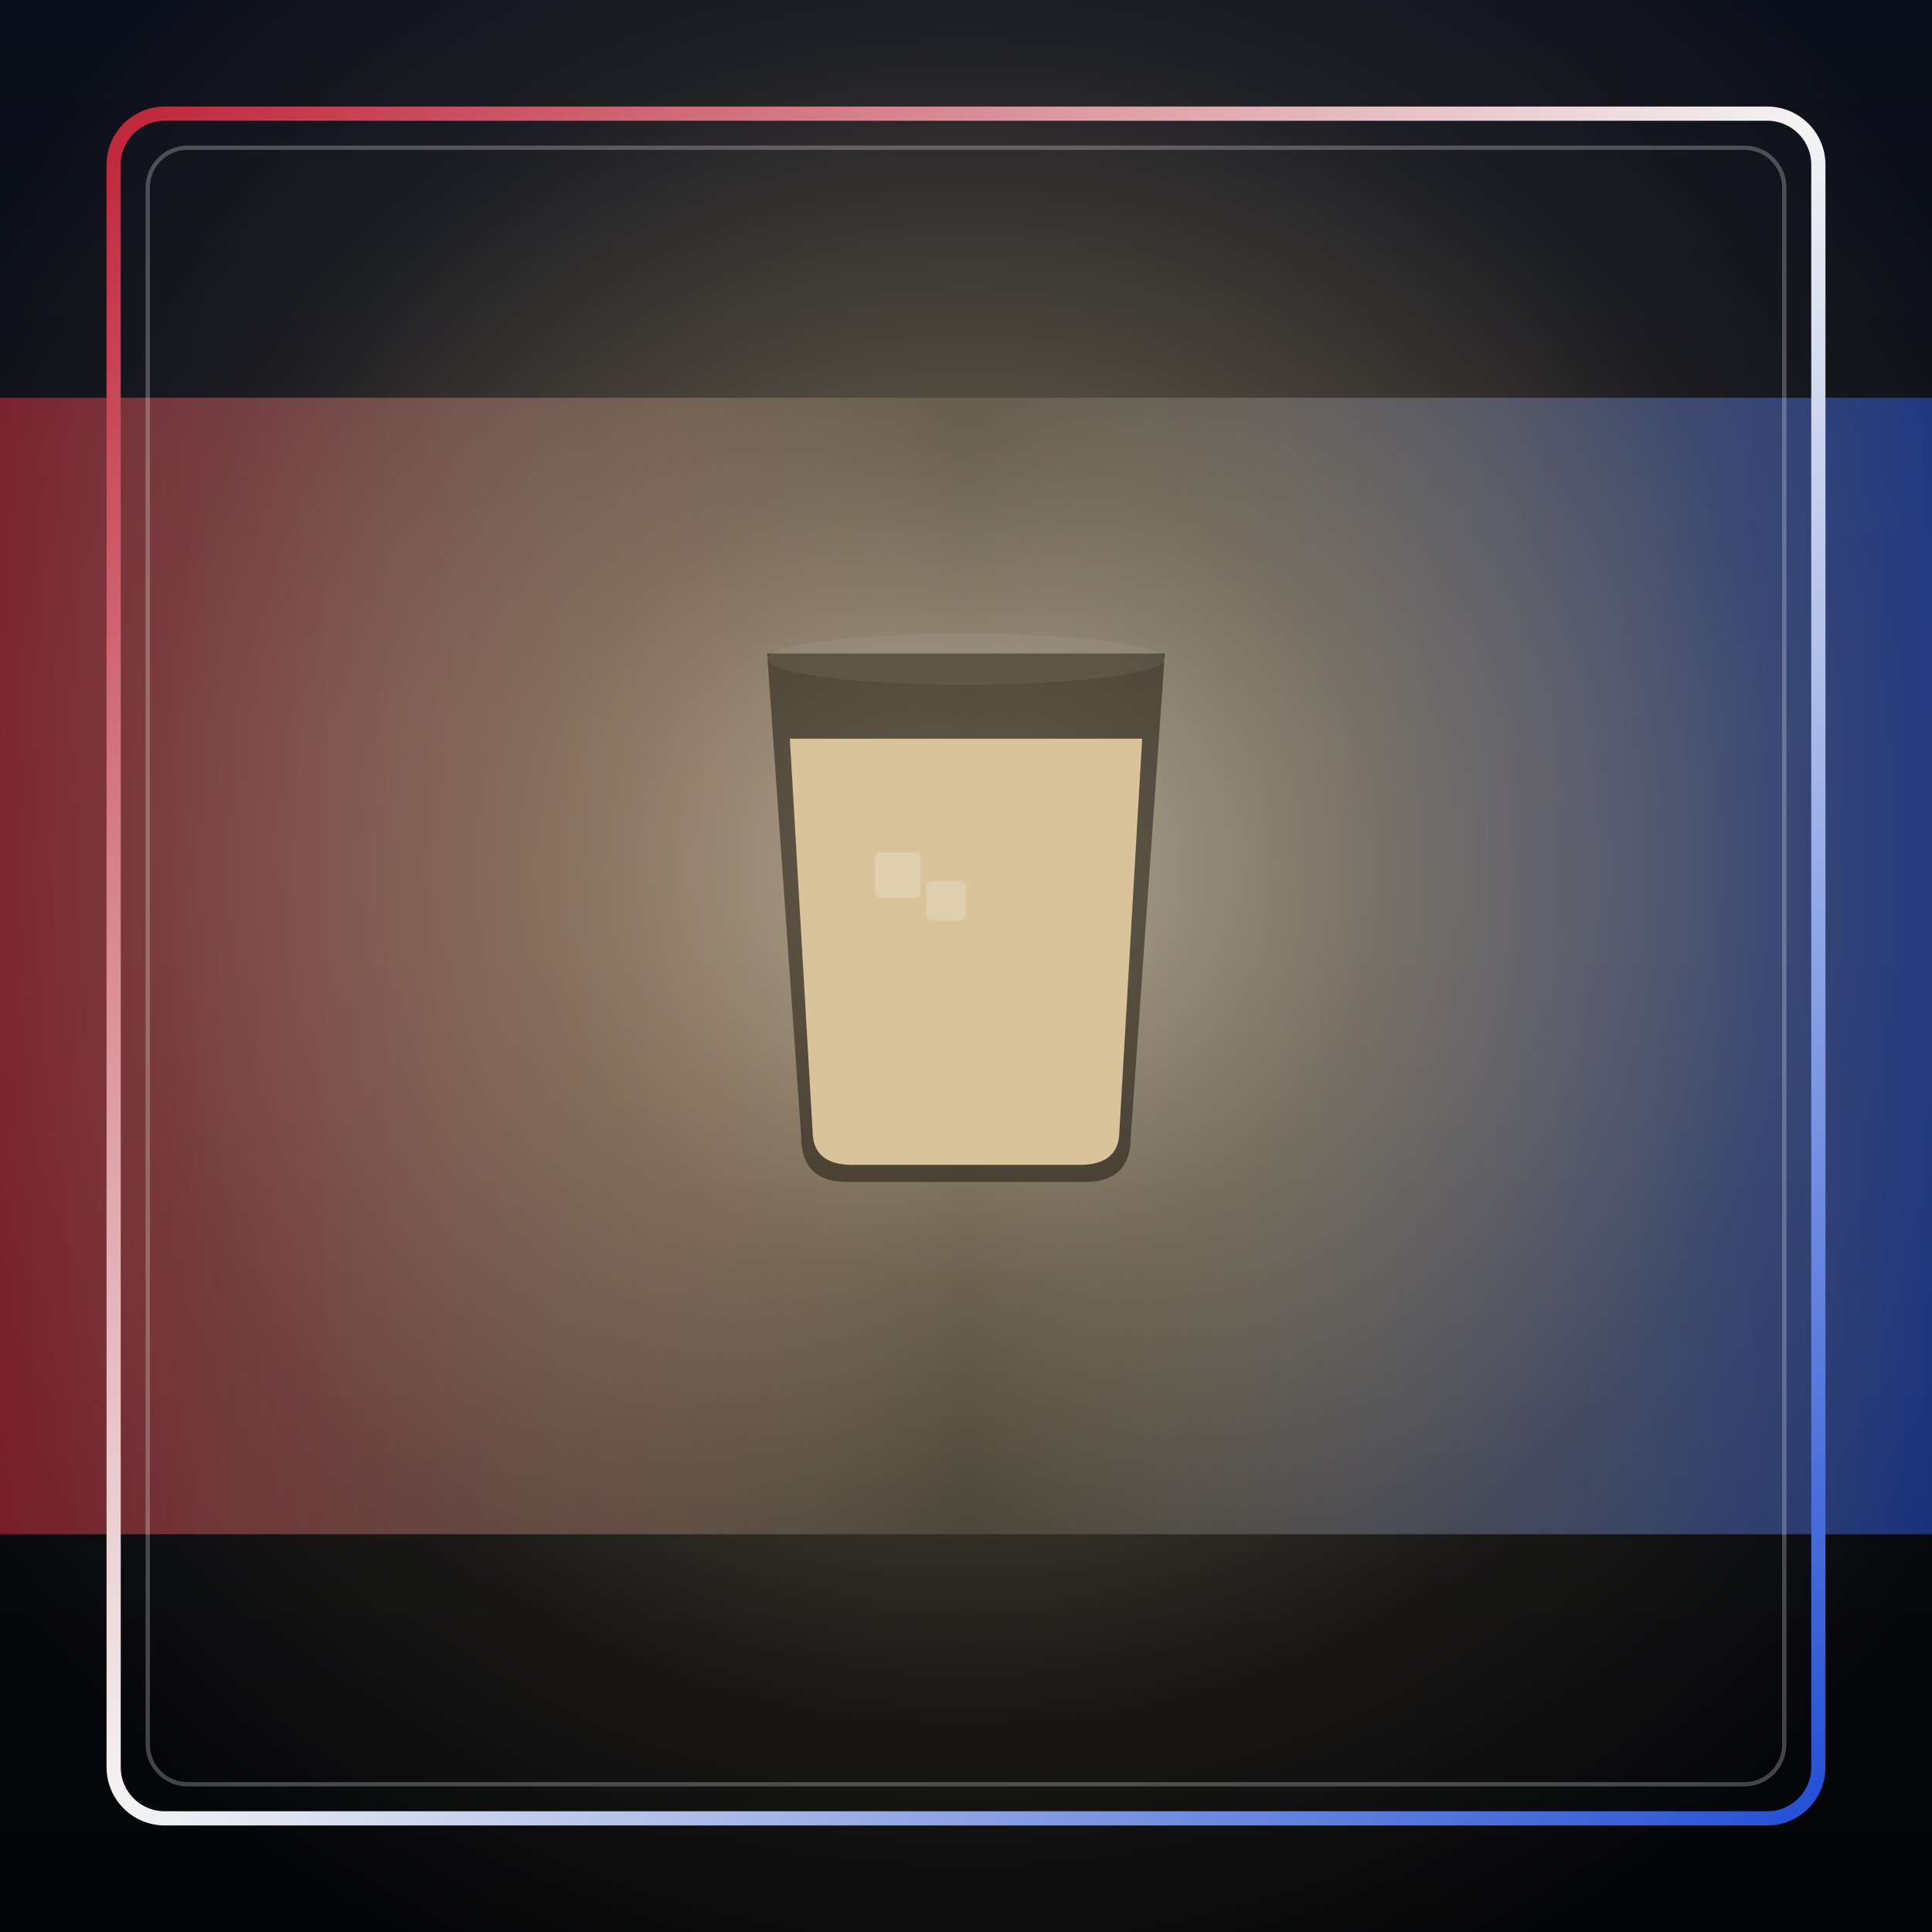
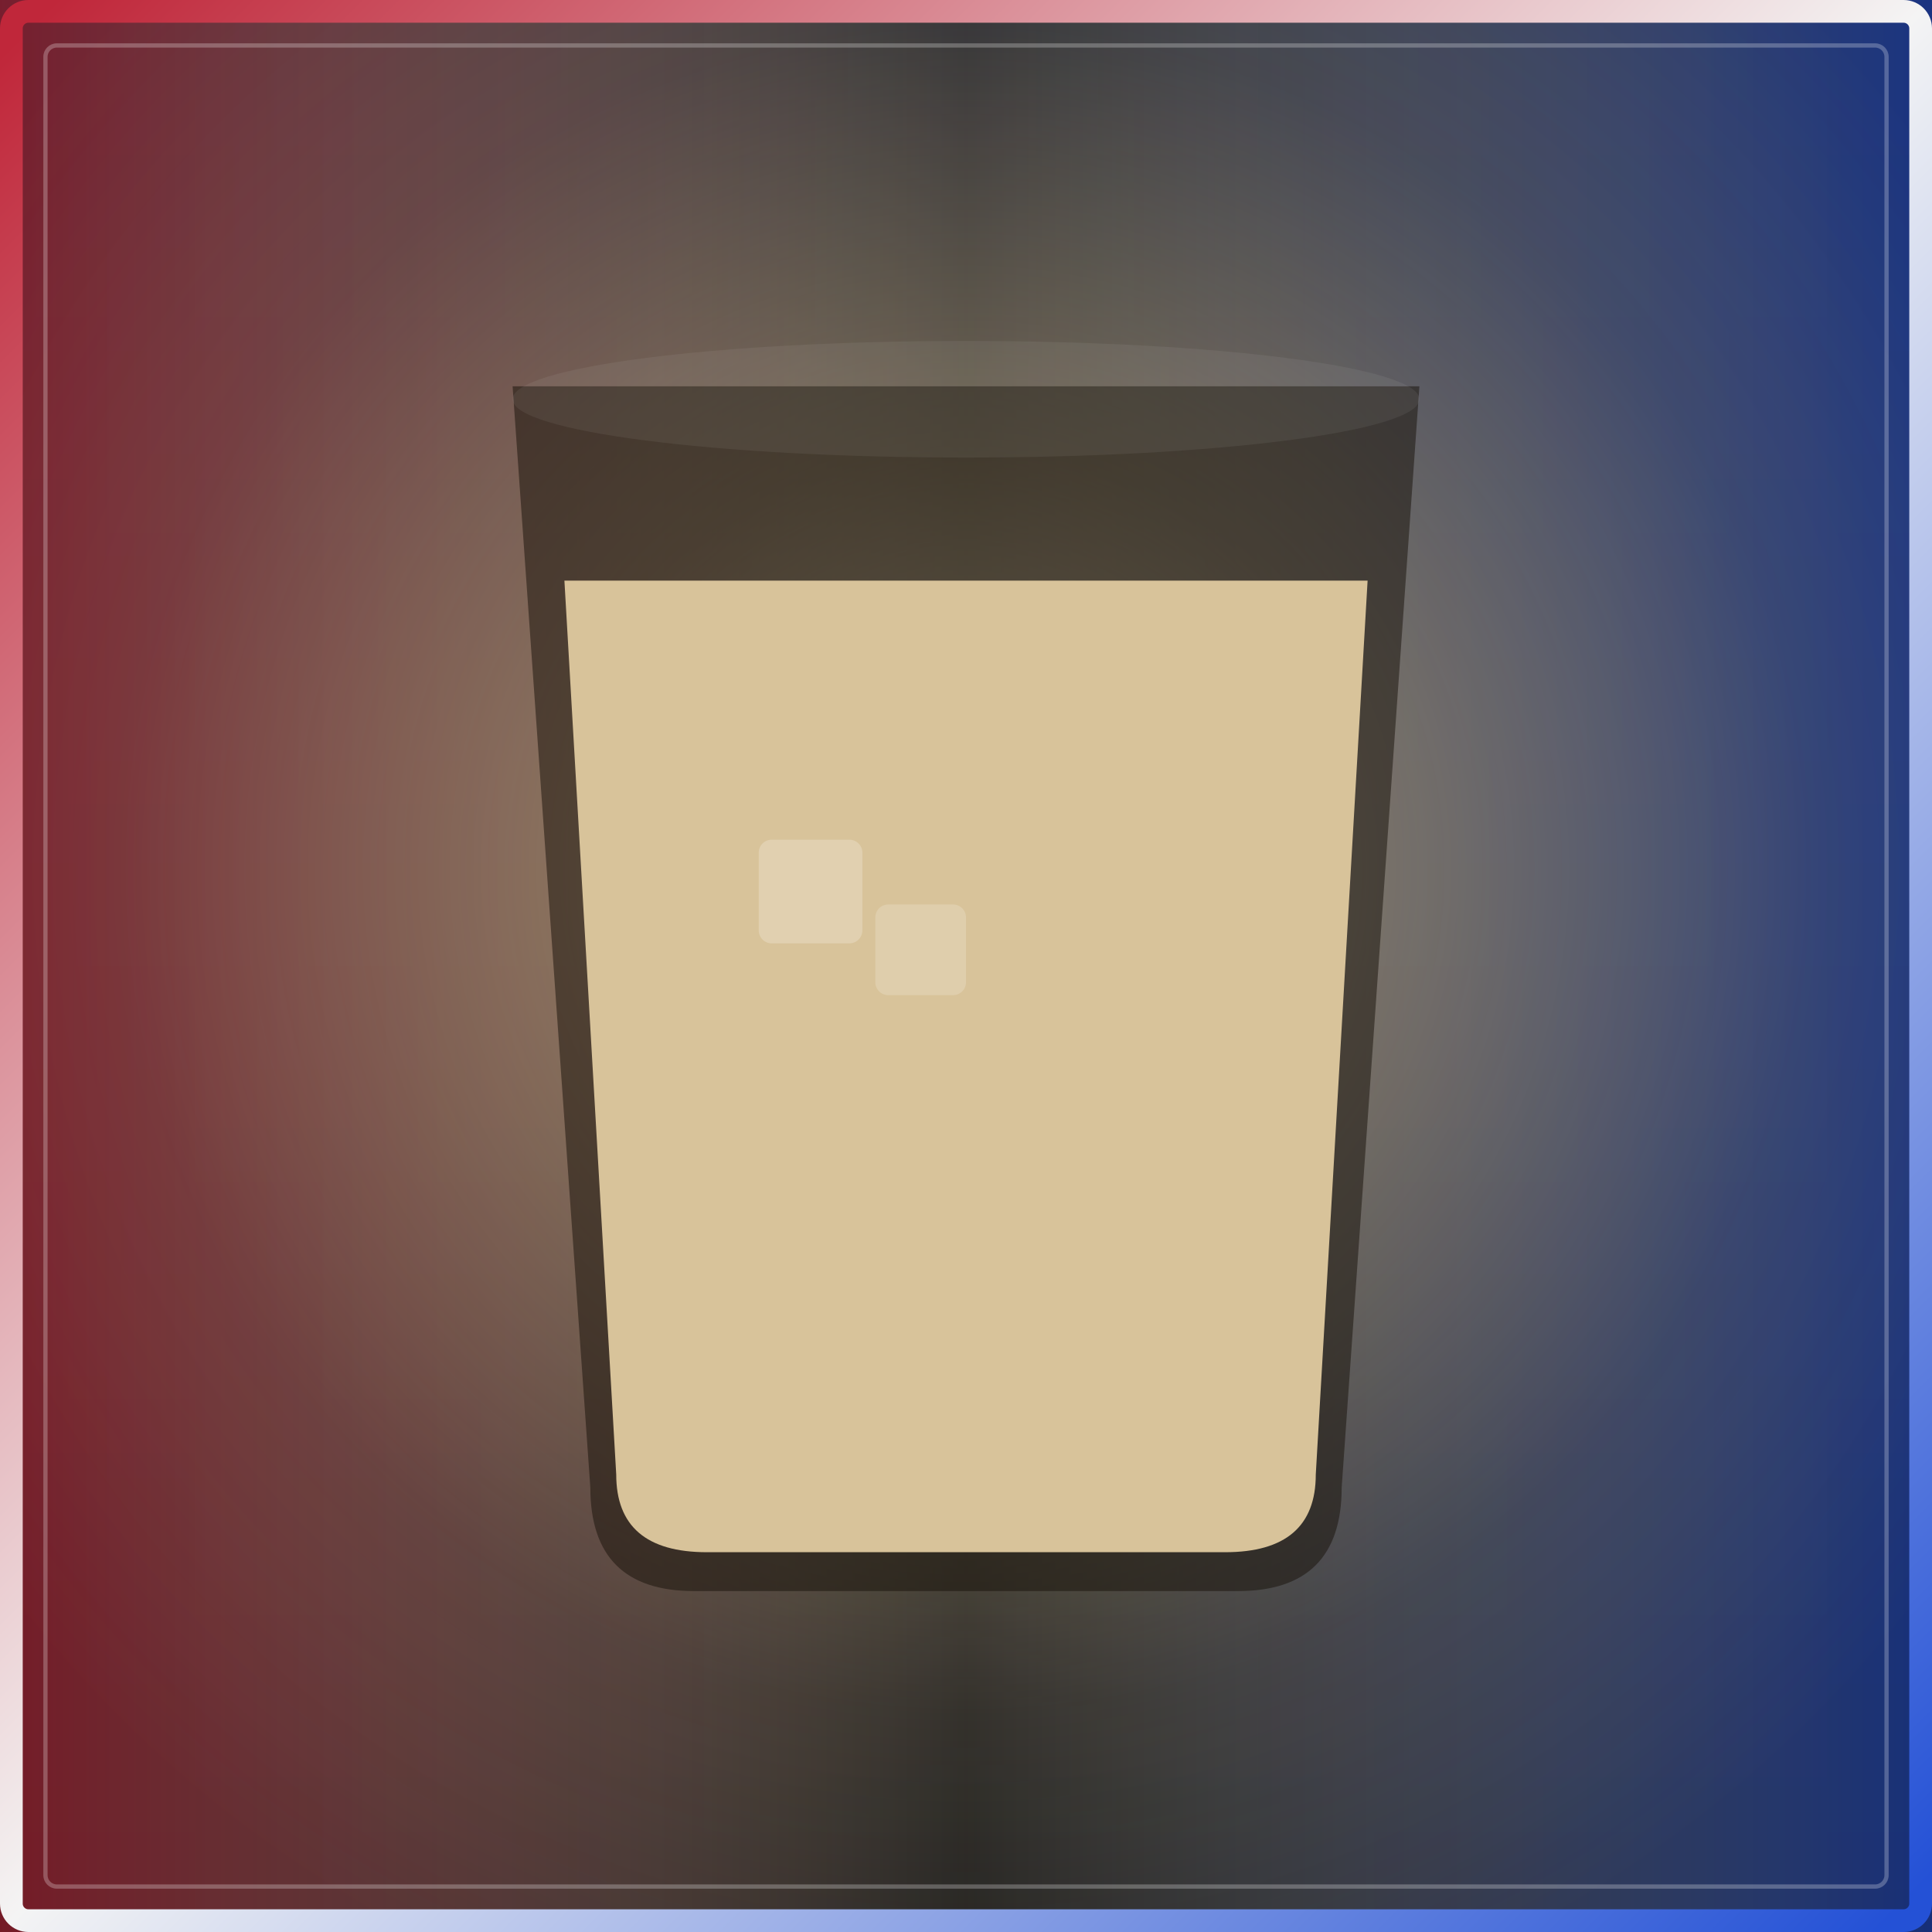
<svg xmlns="http://www.w3.org/2000/svg" width="100%" height="100%" viewBox="0 0 680 680" role="img">
  <defs>
    <linearGradient id="bgGrad" x1="0" y1="0" x2="0" y2="1">
      <stop offset="0" stop-color="#0a0e1a" />
      <stop offset="1" stop-color="#040507" />
    </linearGradient>
    <linearGradient id="patrioticBand" x1="0" y1="0" x2="1" y2="0">
      <stop offset="0" stop-color="#c0273a" stop-opacity="0.6" />
      <stop offset="0.5" stop-color="#fff4d6" stop-opacity="0.12" />
      <stop offset="1" stop-color="#2451d6" stop-opacity="0.55" />
    </linearGradient>
    <linearGradient id="frameGrad" x1="0" y1="0" x2="1" y2="1">
      <stop offset="0" stop-color="#c0273a" />
      <stop offset="0.5" stop-color="#f4f4f4" />
      <stop offset="1" stop-color="#2451d6" />
    </linearGradient>
    <radialGradient id="spot" cx="0.5" cy="0.45" r="0.62">
      <stop offset="0" stop-color="#fff4d6" stop-opacity="0.65" />
      <stop offset="0.35" stop-color="#ffdfa3" stop-opacity="0.32" />
      <stop offset="0.7" stop-color="#ffdfa3" stop-opacity="0.08" />
      <stop offset="1" stop-color="#ffdfa3" stop-opacity="0" />
    </radialGradient>
  </defs>
  <rect x="0" y="0" width="680" height="680" fill="url(#bgGrad)" />
-   <rect x="0" y="140" width="680" height="400" fill="url(#patrioticBand)" />
+   <rect x="0" y="0" width="680" height="680" fill="url(#patrioticBand)" />
  <rect x="0" y="0" width="680" height="680" fill="url(#spot)" />
-   <path d="M270 230 L410 230 L398 400 Q398 416 382 416 L298 416 Q282 416 282 400 Z" fill="#160f08" opacity="0.5" />
-   <path d="M278 260 L402 260 L394 398 Q394 410 380 410 L300 410 Q286 410 286 398 Z" fill="#d8c39a" />
-   <rect x="308" y="300" width="16" height="16" rx="2" fill="#ffffff" opacity="0.22" />
-   <rect x="326" y="310" width="14" height="14" rx="2" fill="#ffffff" opacity="0.18" />
-   <ellipse cx="340" cy="232" rx="70" ry="9" fill="#ffffff" opacity="0.06" />
-   <rect x="40" y="40" width="600" height="600" rx="18" fill="none" stroke="url(#frameGrad)" stroke-width="5" />
-   <rect x="52" y="52" width="576" height="576" rx="14" fill="none" stroke="#ffffff" stroke-opacity="0.25" stroke-width="1.5" />
+   <g transform="translate(-435.13,-388.39) scale(2.2798)">
+     <path d="M270 230 L410 230 L398 400 Q398 416 382 416 L298 416 Q282 416 282 400 Z" fill="#160f08" opacity="0.5" />
+     <path d="M278 260 L402 260 L394 398 Q394 410 380 410 L300 410 Q286 410 286 398 Z" fill="#d8c39a" />
+     <rect x="308" y="300" width="16" height="16" rx="2" fill="#ffffff" opacity="0.22" />
+     <rect x="326" y="310" width="14" height="14" rx="2" fill="#ffffff" opacity="0.18" />
+     <ellipse cx="340" cy="232" rx="70" ry="9" fill="#ffffff" opacity="0.06" />
+   </g>
+   <rect x="4" y="4" width="672" height="672" rx="6" fill="none" stroke="url(#frameGrad)" stroke-width="8" />
+   <rect x="16" y="16" width="648" height="648" rx="4" fill="none" stroke="#ffffff" stroke-opacity="0.25" stroke-width="1.5" />
</svg>
